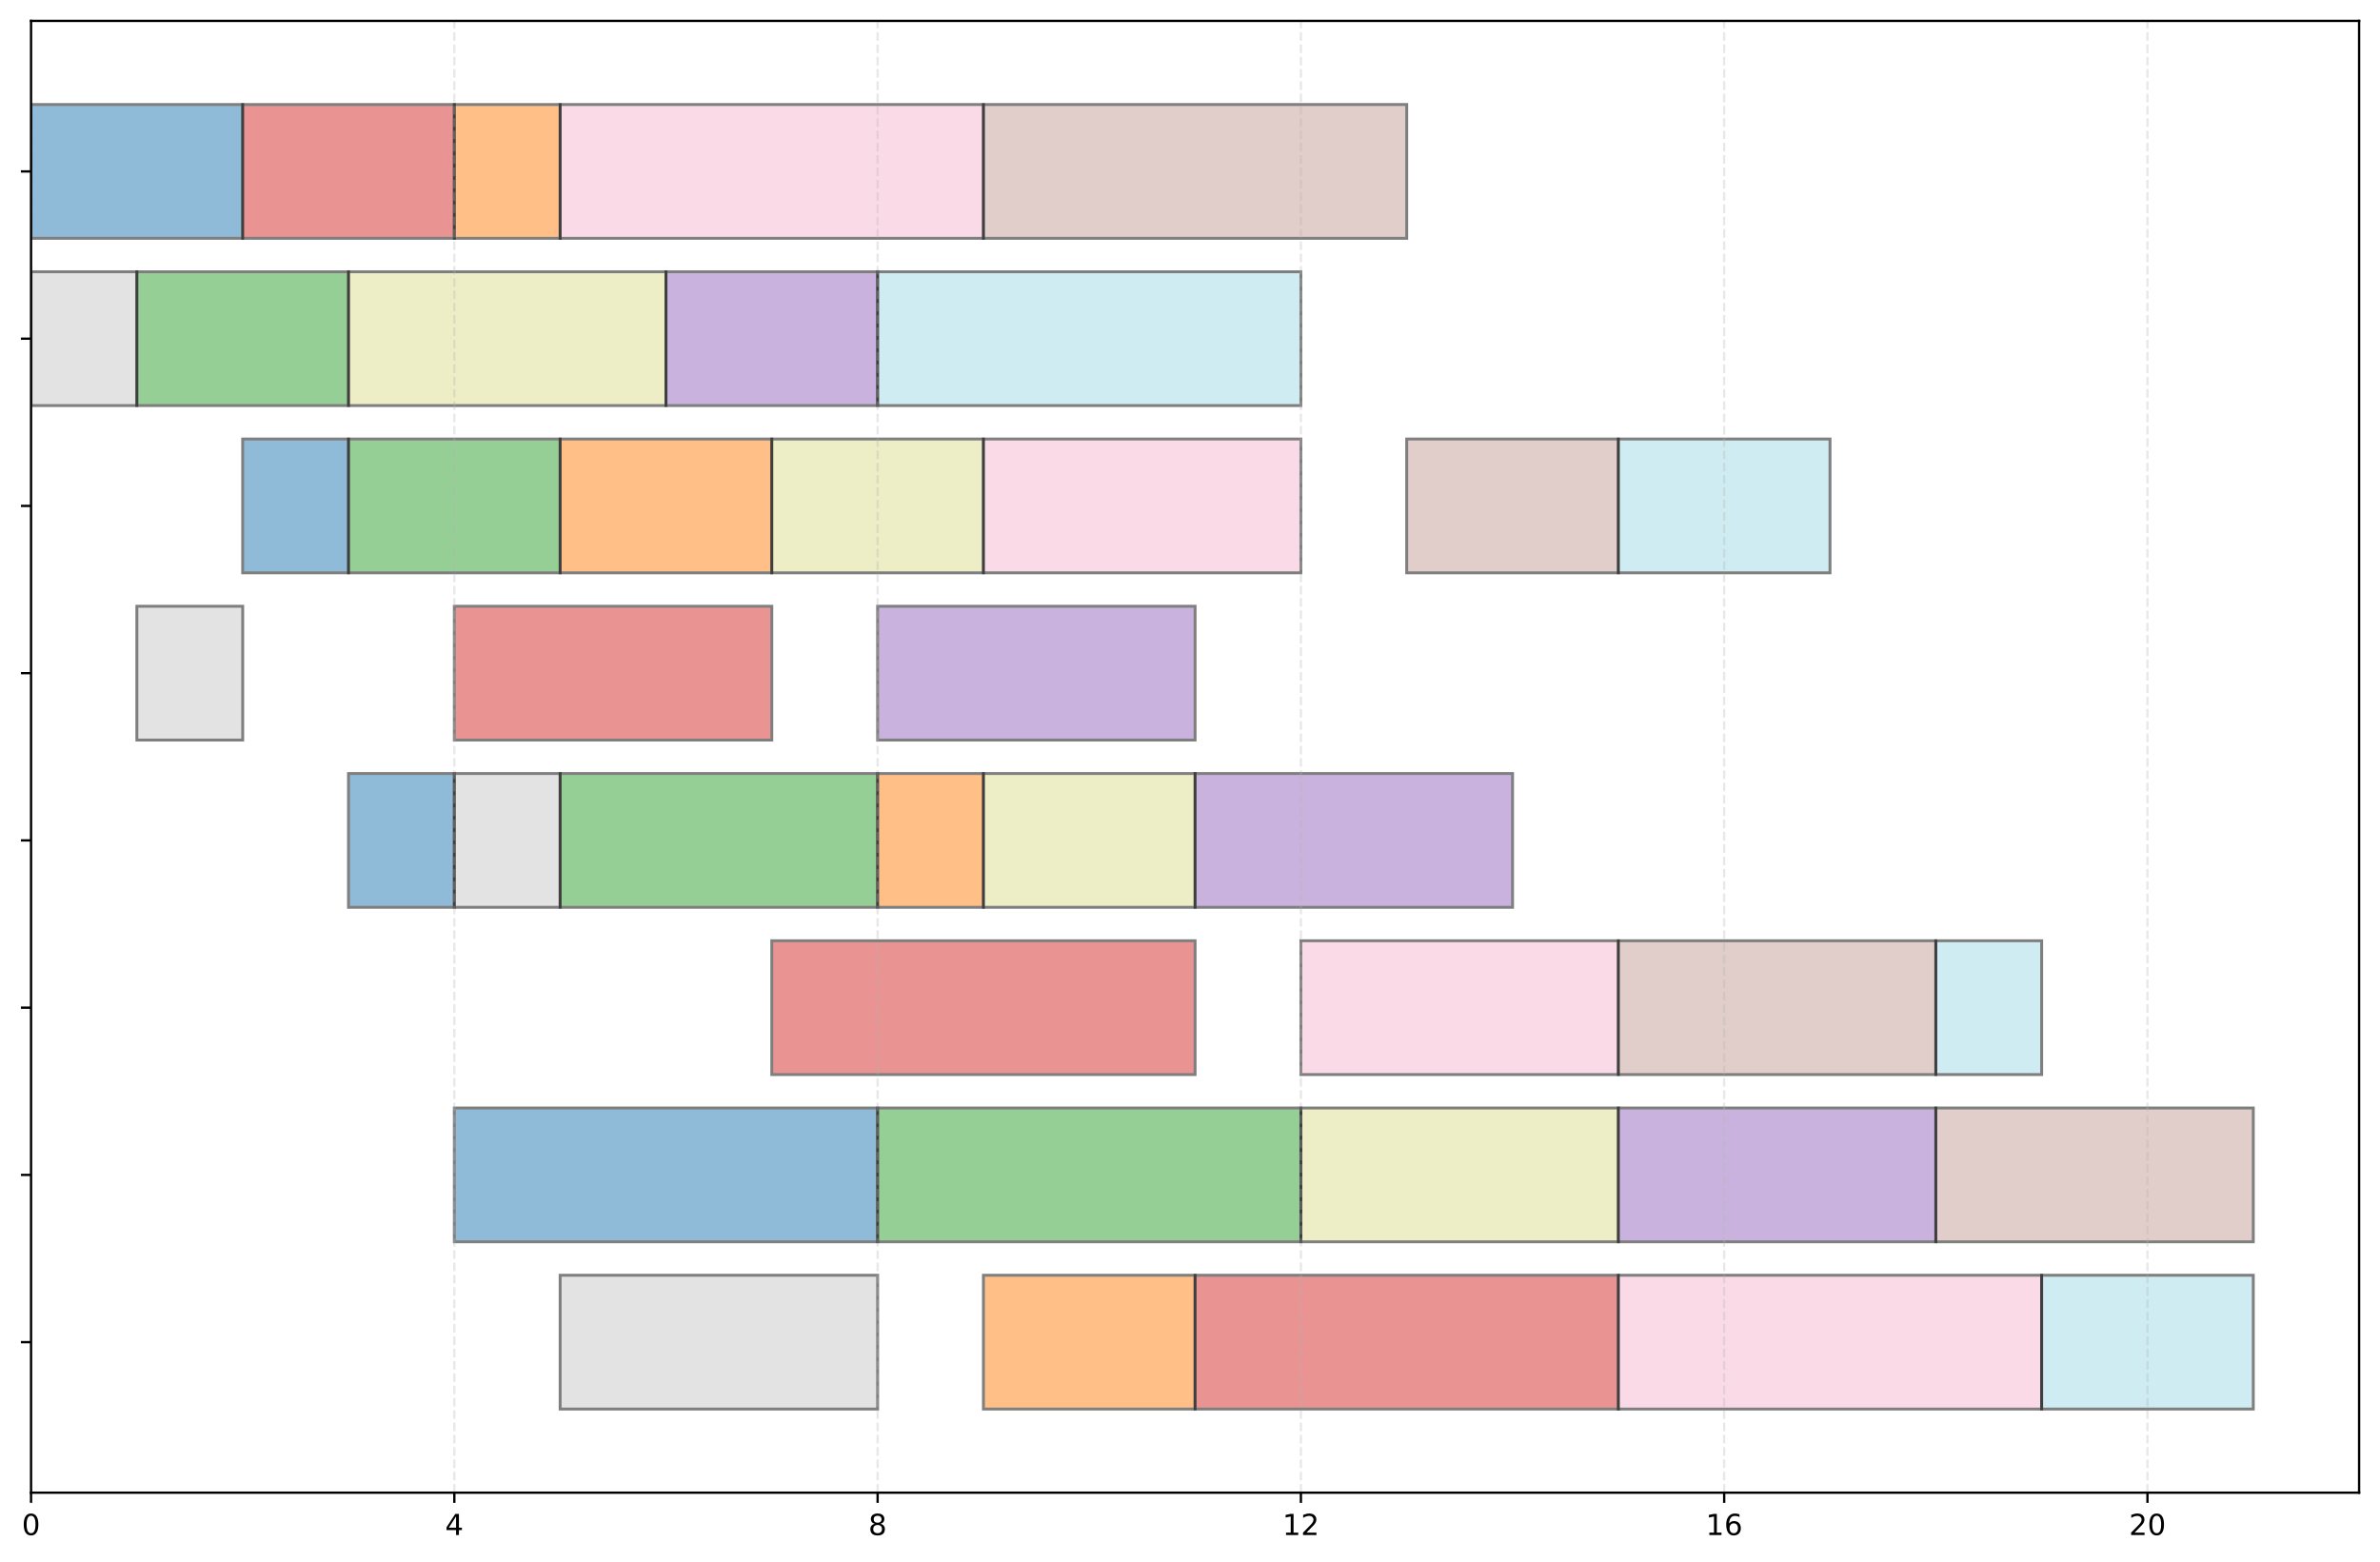
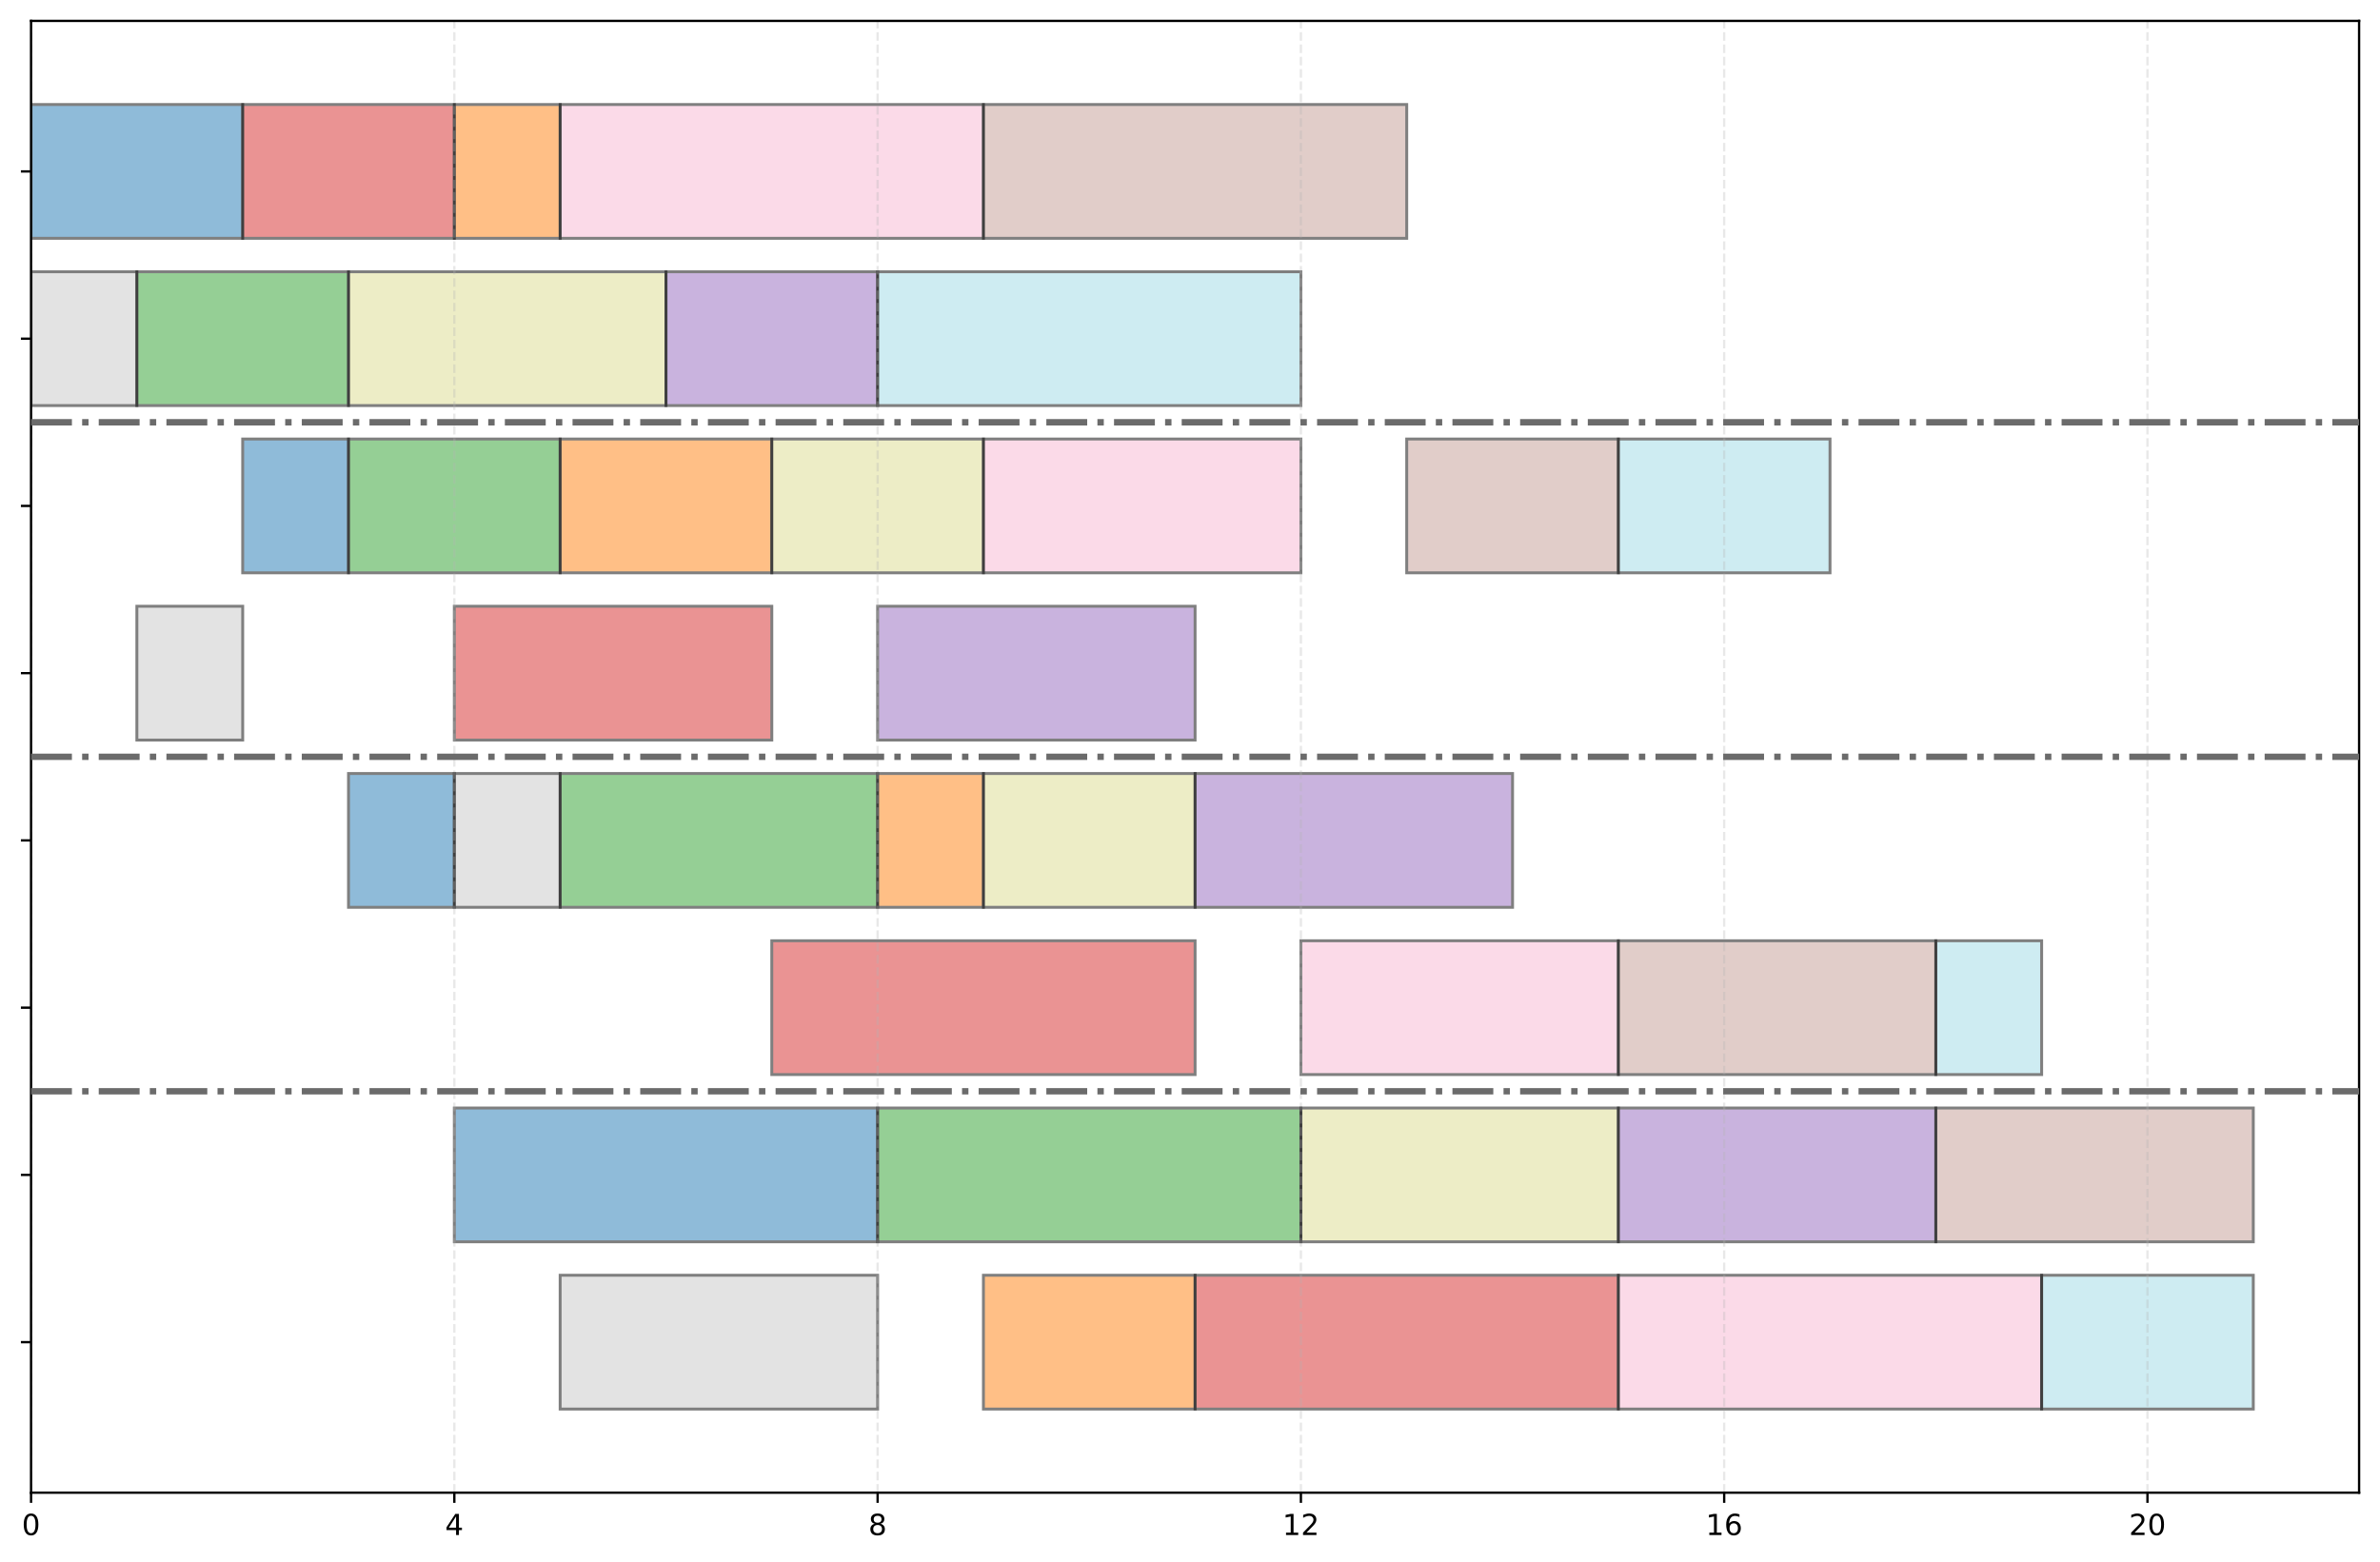
<svg xmlns="http://www.w3.org/2000/svg" xmlns:xlink="http://www.w3.org/1999/xlink" width="820pt" height="538.238pt" viewBox="0 0 820 538.238" version="1.1">
  <defs>
    <style type="text/css">*{stroke-linejoin: round; stroke-linecap: butt}</style>
  </defs>
  <g id="figure_1">
    <g id="patch_1">
      <path d="M 0 538.238  L 820 538.238  L 820 0  L 0 0  z " style="fill: #ffffff" />
    </g>
    <g id="axes_1">
      <g id="patch_2">
        <path d="M 10.7 514.36  L 812.8 514.36  L 812.8 7.2  L 10.7 7.2  z " style="fill: #ffffff" />
      </g>
      <g id="patch_3">
-         <path d="M 10.7 36.016  L 83.618 36.016  L 83.618 82.121  L 10.7 82.121  z " clip-path="url(#p9ab7b19834)" style="fill: #1f77b4; opacity: 0.5; stroke: #000000; stroke-linejoin: miter" />
+         <path d="M 10.7 36.016  L 83.618 36.016  L 83.618 82.121  L 10.7 82.121  z " clip-path="url(#p9512e84bf0)" style="fill: #1f77b4; opacity: 0.5; stroke: #000000; stroke-linejoin: miter" />
      </g>
      <g id="patch_4">
-         <path d="M 83.618 36.016  L 156.536 36.016  L 156.536 82.121  L 83.618 82.121  z " clip-path="url(#p9ab7b19834)" style="fill: #d62728; opacity: 0.5; stroke: #000000; stroke-linejoin: miter" />
+         <path d="M 83.618 36.016  L 156.536 36.016  L 156.536 82.121  L 83.618 82.121  z " clip-path="url(#p9512e84bf0)" style="fill: #d62728; opacity: 0.5; stroke: #000000; stroke-linejoin: miter" />
      </g>
      <g id="patch_5">
-         <path d="M 156.536 36.016  L 192.995 36.016  L 192.995 82.121  L 156.536 82.121  z " clip-path="url(#p9ab7b19834)" style="fill: #ff7f0e; opacity: 0.5; stroke: #000000; stroke-linejoin: miter" />
+         <path d="M 156.536 36.016  L 192.995 36.016  L 192.995 82.121  L 156.536 82.121  z " clip-path="url(#p9512e84bf0)" style="fill: #ff7f0e; opacity: 0.5; stroke: #000000; stroke-linejoin: miter" />
      </g>
      <g id="patch_6">
-         <path d="M 192.995 36.016  L 338.832 36.016  L 338.832 82.121  L 192.995 82.121  z " clip-path="url(#p9ab7b19834)" style="fill: #f7b6d2; opacity: 0.5; stroke: #000000; stroke-linejoin: miter" />
+         <path d="M 192.995 36.016  L 338.832 36.016  L 338.832 82.121  L 192.995 82.121  z " clip-path="url(#p9512e84bf0)" style="fill: #f7b6d2; opacity: 0.5; stroke: #000000; stroke-linejoin: miter" />
      </g>
      <g id="patch_7">
-         <path d="M 338.832 36.016  L 484.668 36.016  L 484.668 82.121  L 338.832 82.121  z " clip-path="url(#p9ab7b19834)" style="fill: #c49c94; opacity: 0.5; stroke: #000000; stroke-linejoin: miter" />
+         <path d="M 338.832 36.016  L 484.668 36.016  L 484.668 82.121  L 338.832 82.121  z " clip-path="url(#p9512e84bf0)" style="fill: #c49c94; opacity: 0.5; stroke: #000000; stroke-linejoin: miter" />
      </g>
      <g id="patch_8">
-         <path d="M 10.7 93.648  L 47.159 93.648  L 47.159 139.753  L 10.7 139.753  z " clip-path="url(#p9ab7b19834)" style="fill: #c7c7c7; opacity: 0.5; stroke: #000000; stroke-linejoin: miter" />
+         <path d="M 10.7 93.648  L 47.159 93.648  L 47.159 139.753  L 10.7 139.753  z " clip-path="url(#p9512e84bf0)" style="fill: #c7c7c7; opacity: 0.5; stroke: #000000; stroke-linejoin: miter" />
      </g>
      <g id="patch_9">
-         <path d="M 47.159 93.648  L 120.077 93.648  L 120.077 139.753  L 47.159 139.753  z " clip-path="url(#p9ab7b19834)" style="fill: #2ca02c; opacity: 0.5; stroke: #000000; stroke-linejoin: miter" />
+         <path d="M 47.159 93.648  L 120.077 93.648  L 120.077 139.753  L 47.159 139.753  z " clip-path="url(#p9512e84bf0)" style="fill: #2ca02c; opacity: 0.5; stroke: #000000; stroke-linejoin: miter" />
      </g>
      <g id="patch_10">
-         <path d="M 120.077 93.648  L 229.455 93.648  L 229.455 139.753  L 120.077 139.753  z " clip-path="url(#p9ab7b19834)" style="fill: #dbdb8d; opacity: 0.5; stroke: #000000; stroke-linejoin: miter" />
+         <path d="M 120.077 93.648  L 229.455 93.648  L 229.455 139.753  L 120.077 139.753  z " clip-path="url(#p9512e84bf0)" style="fill: #dbdb8d; opacity: 0.5; stroke: #000000; stroke-linejoin: miter" />
      </g>
      <g id="patch_11">
-         <path d="M 229.455 93.648  L 302.373 93.648  L 302.373 139.753  L 229.455 139.753  z " clip-path="url(#p9ab7b19834)" style="fill: #9467bd; opacity: 0.5; stroke: #000000; stroke-linejoin: miter" />
+         <path d="M 229.455 93.648  L 302.373 93.648  L 302.373 139.753  L 229.455 139.753  z " clip-path="url(#p9512e84bf0)" style="fill: #9467bd; opacity: 0.5; stroke: #000000; stroke-linejoin: miter" />
      </g>
      <g id="patch_12">
-         <path d="M 302.373 93.648  L 448.209 93.648  L 448.209 139.753  L 302.373 139.753  z " clip-path="url(#p9ab7b19834)" style="fill: #9edae5; opacity: 0.5; stroke: #000000; stroke-linejoin: miter" />
+         <path d="M 302.373 93.648  L 448.209 93.648  L 448.209 139.753  L 302.373 139.753  z " clip-path="url(#p9512e84bf0)" style="fill: #9edae5; opacity: 0.5; stroke: #000000; stroke-linejoin: miter" />
      </g>
      <g id="patch_13">
-         <path d="M 83.618 151.28  L 120.077 151.28  L 120.077 197.385  L 83.618 197.385  z " clip-path="url(#p9ab7b19834)" style="fill: #1f77b4; opacity: 0.5; stroke: #000000; stroke-linejoin: miter" />
+         <path d="M 83.618 151.28  L 120.077 151.28  L 120.077 197.385  L 83.618 197.385  z " clip-path="url(#p9512e84bf0)" style="fill: #1f77b4; opacity: 0.5; stroke: #000000; stroke-linejoin: miter" />
      </g>
      <g id="patch_14">
-         <path d="M 120.077 151.28  L 192.995 151.28  L 192.995 197.385  L 120.077 197.385  z " clip-path="url(#p9ab7b19834)" style="fill: #2ca02c; opacity: 0.5; stroke: #000000; stroke-linejoin: miter" />
+         <path d="M 120.077 151.28  L 192.995 151.28  L 192.995 197.385  L 120.077 197.385  z " clip-path="url(#p9512e84bf0)" style="fill: #2ca02c; opacity: 0.5; stroke: #000000; stroke-linejoin: miter" />
      </g>
      <g id="patch_15">
-         <path d="M 192.995 151.28  L 265.914 151.28  L 265.914 197.385  L 192.995 197.385  z " clip-path="url(#p9ab7b19834)" style="fill: #ff7f0e; opacity: 0.5; stroke: #000000; stroke-linejoin: miter" />
+         <path d="M 192.995 151.28  L 265.914 151.28  L 265.914 197.385  L 192.995 197.385  z " clip-path="url(#p9512e84bf0)" style="fill: #ff7f0e; opacity: 0.5; stroke: #000000; stroke-linejoin: miter" />
      </g>
      <g id="patch_16">
-         <path d="M 265.914 151.28  L 338.832 151.28  L 338.832 197.385  L 265.914 197.385  z " clip-path="url(#p9ab7b19834)" style="fill: #dbdb8d; opacity: 0.5; stroke: #000000; stroke-linejoin: miter" />
+         <path d="M 265.914 151.28  L 338.832 151.28  L 338.832 197.385  L 265.914 197.385  z " clip-path="url(#p9512e84bf0)" style="fill: #dbdb8d; opacity: 0.5; stroke: #000000; stroke-linejoin: miter" />
      </g>
      <g id="patch_17">
-         <path d="M 338.832 151.28  L 448.209 151.28  L 448.209 197.385  L 338.832 197.385  z " clip-path="url(#p9ab7b19834)" style="fill: #f7b6d2; opacity: 0.5; stroke: #000000; stroke-linejoin: miter" />
+         <path d="M 338.832 151.28  L 448.209 151.28  L 448.209 197.385  L 338.832 197.385  z " clip-path="url(#p9512e84bf0)" style="fill: #f7b6d2; opacity: 0.5; stroke: #000000; stroke-linejoin: miter" />
      </g>
      <g id="patch_18">
-         <path d="M 484.668 151.28  L 557.586 151.28  L 557.586 197.385  L 484.668 197.385  z " clip-path="url(#p9ab7b19834)" style="fill: #c49c94; opacity: 0.5; stroke: #000000; stroke-linejoin: miter" />
+         <path d="M 484.668 151.28  L 557.586 151.28  L 557.586 197.385  L 484.668 197.385  z " clip-path="url(#p9512e84bf0)" style="fill: #c49c94; opacity: 0.5; stroke: #000000; stroke-linejoin: miter" />
      </g>
      <g id="patch_19">
-         <path d="M 557.586 151.28  L 630.505 151.28  L 630.505 197.385  L 557.586 197.385  z " clip-path="url(#p9ab7b19834)" style="fill: #9edae5; opacity: 0.5; stroke: #000000; stroke-linejoin: miter" />
+         <path d="M 557.586 151.28  L 630.505 151.28  L 630.505 197.385  L 557.586 197.385  z " clip-path="url(#p9512e84bf0)" style="fill: #9edae5; opacity: 0.5; stroke: #000000; stroke-linejoin: miter" />
      </g>
      <g id="patch_20">
-         <path d="M 47.159 208.911  L 83.618 208.911  L 83.618 255.017  L 47.159 255.017  z " clip-path="url(#p9ab7b19834)" style="fill: #c7c7c7; opacity: 0.5; stroke: #000000; stroke-linejoin: miter" />
+         <path d="M 47.159 208.911  L 83.618 208.911  L 83.618 255.017  L 47.159 255.017  z " clip-path="url(#p9512e84bf0)" style="fill: #c7c7c7; opacity: 0.5; stroke: #000000; stroke-linejoin: miter" />
      </g>
      <g id="patch_21">
-         <path d="M 156.536 208.911  L 265.914 208.911  L 265.914 255.017  L 156.536 255.017  z " clip-path="url(#p9ab7b19834)" style="fill: #d62728; opacity: 0.5; stroke: #000000; stroke-linejoin: miter" />
+         <path d="M 156.536 208.911  L 265.914 208.911  L 265.914 255.017  L 156.536 255.017  z " clip-path="url(#p9512e84bf0)" style="fill: #d62728; opacity: 0.5; stroke: #000000; stroke-linejoin: miter" />
      </g>
      <g id="patch_22">
-         <path d="M 302.373 208.911  L 411.75 208.911  L 411.75 255.017  L 302.373 255.017  z " clip-path="url(#p9ab7b19834)" style="fill: #9467bd; opacity: 0.5; stroke: #000000; stroke-linejoin: miter" />
+         <path d="M 302.373 208.911  L 411.75 208.911  L 411.75 255.017  L 302.373 255.017  z " clip-path="url(#p9512e84bf0)" style="fill: #9467bd; opacity: 0.5; stroke: #000000; stroke-linejoin: miter" />
      </g>
      <g id="patch_23">
-         <path d="M 120.077 266.543  L 156.536 266.543  L 156.536 312.649  L 120.077 312.649  z " clip-path="url(#p9ab7b19834)" style="fill: #1f77b4; opacity: 0.5; stroke: #000000; stroke-linejoin: miter" />
+         <path d="M 120.077 266.543  L 156.536 266.543  L 156.536 312.649  L 120.077 312.649  z " clip-path="url(#p9512e84bf0)" style="fill: #1f77b4; opacity: 0.5; stroke: #000000; stroke-linejoin: miter" />
      </g>
      <g id="patch_24">
-         <path d="M 156.536 266.543  L 192.995 266.543  L 192.995 312.649  L 156.536 312.649  z " clip-path="url(#p9ab7b19834)" style="fill: #c7c7c7; opacity: 0.5; stroke: #000000; stroke-linejoin: miter" />
+         <path d="M 156.536 266.543  L 192.995 266.543  L 192.995 312.649  L 156.536 312.649  z " clip-path="url(#p9512e84bf0)" style="fill: #c7c7c7; opacity: 0.5; stroke: #000000; stroke-linejoin: miter" />
      </g>
      <g id="patch_25">
-         <path d="M 192.995 266.543  L 302.373 266.543  L 302.373 312.649  L 192.995 312.649  z " clip-path="url(#p9ab7b19834)" style="fill: #2ca02c; opacity: 0.5; stroke: #000000; stroke-linejoin: miter" />
+         <path d="M 192.995 266.543  L 302.373 266.543  L 302.373 312.649  L 192.995 312.649  z " clip-path="url(#p9512e84bf0)" style="fill: #2ca02c; opacity: 0.5; stroke: #000000; stroke-linejoin: miter" />
      </g>
      <g id="patch_26">
-         <path d="M 302.373 266.543  L 338.832 266.543  L 338.832 312.649  L 302.373 312.649  z " clip-path="url(#p9ab7b19834)" style="fill: #ff7f0e; opacity: 0.5; stroke: #000000; stroke-linejoin: miter" />
+         <path d="M 302.373 266.543  L 338.832 266.543  L 338.832 312.649  L 302.373 312.649  z " clip-path="url(#p9512e84bf0)" style="fill: #ff7f0e; opacity: 0.5; stroke: #000000; stroke-linejoin: miter" />
      </g>
      <g id="patch_27">
-         <path d="M 338.832 266.543  L 411.75 266.543  L 411.75 312.649  L 338.832 312.649  z " clip-path="url(#p9ab7b19834)" style="fill: #dbdb8d; opacity: 0.5; stroke: #000000; stroke-linejoin: miter" />
+         <path d="M 338.832 266.543  L 411.75 266.543  L 411.75 312.649  L 338.832 312.649  z " clip-path="url(#p9512e84bf0)" style="fill: #dbdb8d; opacity: 0.5; stroke: #000000; stroke-linejoin: miter" />
      </g>
      <g id="patch_28">
-         <path d="M 411.75 266.543  L 521.127 266.543  L 521.127 312.649  L 411.75 312.649  z " clip-path="url(#p9ab7b19834)" style="fill: #9467bd; opacity: 0.5; stroke: #000000; stroke-linejoin: miter" />
+         <path d="M 411.75 266.543  L 521.127 266.543  L 521.127 312.649  L 411.75 312.649  z " clip-path="url(#p9512e84bf0)" style="fill: #9467bd; opacity: 0.5; stroke: #000000; stroke-linejoin: miter" />
      </g>
      <g id="patch_29">
-         <path d="M 265.914 324.175  L 411.75 324.175  L 411.75 370.28  L 265.914 370.28  z " clip-path="url(#p9ab7b19834)" style="fill: #d62728; opacity: 0.5; stroke: #000000; stroke-linejoin: miter" />
+         <path d="M 265.914 324.175  L 411.75 324.175  L 411.75 370.28  L 265.914 370.28  z " clip-path="url(#p9512e84bf0)" style="fill: #d62728; opacity: 0.5; stroke: #000000; stroke-linejoin: miter" />
      </g>
      <g id="patch_30">
-         <path d="M 448.209 324.175  L 557.586 324.175  L 557.586 370.28  L 448.209 370.28  z " clip-path="url(#p9ab7b19834)" style="fill: #f7b6d2; opacity: 0.5; stroke: #000000; stroke-linejoin: miter" />
+         <path d="M 448.209 324.175  L 557.586 324.175  L 557.586 370.28  L 448.209 370.28  z " clip-path="url(#p9512e84bf0)" style="fill: #f7b6d2; opacity: 0.5; stroke: #000000; stroke-linejoin: miter" />
      </g>
      <g id="patch_31">
-         <path d="M 557.586 324.175  L 666.964 324.175  L 666.964 370.28  L 557.586 370.28  z " clip-path="url(#p9ab7b19834)" style="fill: #c49c94; opacity: 0.5; stroke: #000000; stroke-linejoin: miter" />
+         <path d="M 557.586 324.175  L 666.964 324.175  L 666.964 370.28  L 557.586 370.28  z " clip-path="url(#p9512e84bf0)" style="fill: #c49c94; opacity: 0.5; stroke: #000000; stroke-linejoin: miter" />
      </g>
      <g id="patch_32">
-         <path d="M 666.964 324.175  L 703.423 324.175  L 703.423 370.28  L 666.964 370.28  z " clip-path="url(#p9ab7b19834)" style="fill: #9edae5; opacity: 0.5; stroke: #000000; stroke-linejoin: miter" />
+         <path d="M 666.964 324.175  L 703.423 324.175  L 703.423 370.28  L 666.964 370.28  z " clip-path="url(#p9512e84bf0)" style="fill: #9edae5; opacity: 0.5; stroke: #000000; stroke-linejoin: miter" />
      </g>
      <g id="patch_33">
-         <path d="M 156.536 381.807  L 302.373 381.807  L 302.373 427.912  L 156.536 427.912  z " clip-path="url(#p9ab7b19834)" style="fill: #1f77b4; opacity: 0.5; stroke: #000000; stroke-linejoin: miter" />
+         <path d="M 156.536 381.807  L 302.373 381.807  L 302.373 427.912  L 156.536 427.912  z " clip-path="url(#p9512e84bf0)" style="fill: #1f77b4; opacity: 0.5; stroke: #000000; stroke-linejoin: miter" />
      </g>
      <g id="patch_34">
-         <path d="M 302.373 381.807  L 448.209 381.807  L 448.209 427.912  L 302.373 427.912  z " clip-path="url(#p9ab7b19834)" style="fill: #2ca02c; opacity: 0.5; stroke: #000000; stroke-linejoin: miter" />
+         <path d="M 302.373 381.807  L 448.209 381.807  L 448.209 427.912  L 302.373 427.912  z " clip-path="url(#p9512e84bf0)" style="fill: #2ca02c; opacity: 0.5; stroke: #000000; stroke-linejoin: miter" />
      </g>
      <g id="patch_35">
-         <path d="M 448.209 381.807  L 557.586 381.807  L 557.586 427.912  L 448.209 427.912  z " clip-path="url(#p9ab7b19834)" style="fill: #dbdb8d; opacity: 0.5; stroke: #000000; stroke-linejoin: miter" />
+         <path d="M 448.209 381.807  L 557.586 381.807  L 557.586 427.912  L 448.209 427.912  z " clip-path="url(#p9512e84bf0)" style="fill: #dbdb8d; opacity: 0.5; stroke: #000000; stroke-linejoin: miter" />
      </g>
      <g id="patch_36">
-         <path d="M 557.586 381.807  L 666.964 381.807  L 666.964 427.912  L 557.586 427.912  z " clip-path="url(#p9ab7b19834)" style="fill: #9467bd; opacity: 0.5; stroke: #000000; stroke-linejoin: miter" />
+         <path d="M 557.586 381.807  L 666.964 381.807  L 666.964 427.912  L 557.586 427.912  z " clip-path="url(#p9512e84bf0)" style="fill: #9467bd; opacity: 0.5; stroke: #000000; stroke-linejoin: miter" />
      </g>
      <g id="patch_37">
-         <path d="M 666.964 381.807  L 776.341 381.807  L 776.341 427.912  L 666.964 427.912  z " clip-path="url(#p9ab7b19834)" style="fill: #c49c94; opacity: 0.5; stroke: #000000; stroke-linejoin: miter" />
+         <path d="M 666.964 381.807  L 776.341 381.807  L 776.341 427.912  L 666.964 427.912  z " clip-path="url(#p9512e84bf0)" style="fill: #c49c94; opacity: 0.5; stroke: #000000; stroke-linejoin: miter" />
      </g>
      <g id="patch_38">
-         <path d="M 192.995 439.439  L 302.373 439.439  L 302.373 485.544  L 192.995 485.544  z " clip-path="url(#p9ab7b19834)" style="fill: #c7c7c7; opacity: 0.5; stroke: #000000; stroke-linejoin: miter" />
+         <path d="M 192.995 439.439  L 302.373 439.439  L 302.373 485.544  L 192.995 485.544  z " clip-path="url(#p9512e84bf0)" style="fill: #c7c7c7; opacity: 0.5; stroke: #000000; stroke-linejoin: miter" />
      </g>
      <g id="patch_39">
-         <path d="M 338.832 439.439  L 411.75 439.439  L 411.75 485.544  L 338.832 485.544  z " clip-path="url(#p9ab7b19834)" style="fill: #ff7f0e; opacity: 0.5; stroke: #000000; stroke-linejoin: miter" />
+         <path d="M 338.832 439.439  L 411.75 439.439  L 411.75 485.544  L 338.832 485.544  z " clip-path="url(#p9512e84bf0)" style="fill: #ff7f0e; opacity: 0.5; stroke: #000000; stroke-linejoin: miter" />
      </g>
      <g id="patch_40">
-         <path d="M 411.75 439.439  L 557.586 439.439  L 557.586 485.544  L 411.75 485.544  z " clip-path="url(#p9ab7b19834)" style="fill: #d62728; opacity: 0.5; stroke: #000000; stroke-linejoin: miter" />
+         <path d="M 411.75 439.439  L 557.586 439.439  L 557.586 485.544  L 411.75 485.544  z " clip-path="url(#p9512e84bf0)" style="fill: #d62728; opacity: 0.5; stroke: #000000; stroke-linejoin: miter" />
      </g>
      <g id="patch_41">
-         <path d="M 557.586 439.439  L 703.423 439.439  L 703.423 485.544  L 557.586 485.544  z " clip-path="url(#p9ab7b19834)" style="fill: #f7b6d2; opacity: 0.5; stroke: #000000; stroke-linejoin: miter" />
+         <path d="M 557.586 439.439  L 703.423 439.439  L 703.423 485.544  L 557.586 485.544  z " clip-path="url(#p9512e84bf0)" style="fill: #f7b6d2; opacity: 0.5; stroke: #000000; stroke-linejoin: miter" />
      </g>
      <g id="patch_42">
-         <path d="M 703.423 439.439  L 776.341 439.439  L 776.341 485.544  L 703.423 485.544  z " clip-path="url(#p9ab7b19834)" style="fill: #9edae5; opacity: 0.5; stroke: #000000; stroke-linejoin: miter" />
+         <path d="M 703.423 439.439  L 776.341 439.439  L 776.341 485.544  L 703.423 485.544  z " clip-path="url(#p9512e84bf0)" style="fill: #9edae5; opacity: 0.5; stroke: #000000; stroke-linejoin: miter" />
      </g>
      <g id="matplotlib.axis_1">
        <g id="xtick_1">
          <g id="line2d_1">
-             <path d="M 10.7 514.36  L 10.7 7.2  " clip-path="url(#p9ab7b19834)" style="fill: none; stroke-dasharray: 2.96,1.28; stroke-dashoffset: 0; stroke: #b0b0b0; stroke-opacity: 0.3; stroke-width: 0.8" />
+             <path d="M 10.7 514.36  L 10.7 7.2  " clip-path="url(#p9512e84bf0)" style="fill: none; stroke-dasharray: 2.96,1.28; stroke-dashoffset: 0; stroke: #b0b0b0; stroke-opacity: 0.3; stroke-width: 0.8" />
          </g>
          <g id="line2d_2">
            <defs>
-               <path id="m86d713c550" d="M 0 0  L 0 3.5  " style="stroke: #000000; stroke-width: 0.8" />
+               <path id="m1407f53035" d="M 0 0  L 0 3.5  " style="stroke: #000000; stroke-width: 0.8" />
            </defs>
            <g>
-               <use xlink:href="#m86d713c550" x="10.7" y="514.36" style="stroke: #000000; stroke-width: 0.8" />
+               <use xlink:href="#m1407f53035" x="10.7" y="514.36" style="stroke: #000000; stroke-width: 0.8" />
            </g>
          </g>
          <g id="text_1">
            <g transform="translate(7.51875 528.9584) scale(0.1 -0.1)">
              <defs>
                <path id="DejaVuSans-30" d="M 2034 4250  Q 1547 4250 1301 3770  Q 1056 3291 1056 2328  Q 1056 1369 1301 889  Q 1547 409 2034 409  Q 2525 409 2770 889  Q 3016 1369 3016 2328  Q 3016 3291 2770 3770  Q 2525 4250 2034 4250  z M 2034 4750  Q 2819 4750 3233 4129  Q 3647 3509 3647 2328  Q 3647 1150 3233 529  Q 2819 -91 2034 -91  Q 1250 -91 836 529  Q 422 1150 422 2328  Q 422 3509 836 4129  Q 1250 4750 2034 4750  z " transform="scale(0.015625)" />
              </defs>
              <use xlink:href="#DejaVuSans-30" />
            </g>
          </g>
        </g>
        <g id="xtick_2">
          <g id="line2d_3">
-             <path d="M 156.536 514.36  L 156.536 7.2  " clip-path="url(#p9ab7b19834)" style="fill: none; stroke-dasharray: 2.96,1.28; stroke-dashoffset: 0; stroke: #b0b0b0; stroke-opacity: 0.3; stroke-width: 0.8" />
+             <path d="M 156.536 514.36  L 156.536 7.2  " clip-path="url(#p9512e84bf0)" style="fill: none; stroke-dasharray: 2.96,1.28; stroke-dashoffset: 0; stroke: #b0b0b0; stroke-opacity: 0.3; stroke-width: 0.8" />
          </g>
          <g id="line2d_4">
            <g>
-               <use xlink:href="#m86d713c550" x="156.536" y="514.36" style="stroke: #000000; stroke-width: 0.8" />
+               <use xlink:href="#m1407f53035" x="156.536" y="514.36" style="stroke: #000000; stroke-width: 0.8" />
            </g>
          </g>
          <g id="text_2">
            <g transform="translate(153.3551 528.9584) scale(0.1 -0.1)">
              <defs>
                <path id="DejaVuSans-34" d="M 2419 4116  L 825 1625  L 2419 1625  L 2419 4116  z M 2253 4666  L 3047 4666  L 3047 1625  L 3713 1625  L 3713 1100  L 3047 1100  L 3047 0  L 2419 0  L 2419 1100  L 313 1100  L 313 1709  L 2253 4666  z " transform="scale(0.015625)" />
              </defs>
              <use xlink:href="#DejaVuSans-34" />
            </g>
          </g>
        </g>
        <g id="xtick_3">
          <g id="line2d_5">
-             <path d="M 302.373 514.36  L 302.373 7.2  " clip-path="url(#p9ab7b19834)" style="fill: none; stroke-dasharray: 2.96,1.28; stroke-dashoffset: 0; stroke: #b0b0b0; stroke-opacity: 0.3; stroke-width: 0.8" />
+             <path d="M 302.373 514.36  L 302.373 7.2  " clip-path="url(#p9512e84bf0)" style="fill: none; stroke-dasharray: 2.96,1.28; stroke-dashoffset: 0; stroke: #b0b0b0; stroke-opacity: 0.3; stroke-width: 0.8" />
          </g>
          <g id="line2d_6">
            <g>
-               <use xlink:href="#m86d713c550" x="302.373" y="514.36" style="stroke: #000000; stroke-width: 0.8" />
+               <use xlink:href="#m1407f53035" x="302.373" y="514.36" style="stroke: #000000; stroke-width: 0.8" />
            </g>
          </g>
          <g id="text_3">
            <g transform="translate(299.1915 528.9584) scale(0.1 -0.1)">
              <defs>
                <path id="DejaVuSans-38" d="M 2034 2216  Q 1584 2216 1326 1975  Q 1069 1734 1069 1313  Q 1069 891 1326 650  Q 1584 409 2034 409  Q 2484 409 2743 651  Q 3003 894 3003 1313  Q 3003 1734 2745 1975  Q 2488 2216 2034 2216  z M 1403 2484  Q 997 2584 770 2862  Q 544 3141 544 3541  Q 544 4100 942 4425  Q 1341 4750 2034 4750  Q 2731 4750 3128 4425  Q 3525 4100 3525 3541  Q 3525 3141 3298 2862  Q 3072 2584 2669 2484  Q 3125 2378 3379 2068  Q 3634 1759 3634 1313  Q 3634 634 3220 271  Q 2806 -91 2034 -91  Q 1263 -91 848 271  Q 434 634 434 1313  Q 434 1759 690 2068  Q 947 2378 1403 2484  z M 1172 3481  Q 1172 3119 1398 2916  Q 1625 2713 2034 2713  Q 2441 2713 2670 2916  Q 2900 3119 2900 3481  Q 2900 3844 2670 4047  Q 2441 4250 2034 4250  Q 1625 4250 1398 4047  Q 1172 3844 1172 3481  z " transform="scale(0.015625)" />
              </defs>
              <use xlink:href="#DejaVuSans-38" />
            </g>
          </g>
        </g>
        <g id="xtick_4">
          <g id="line2d_7">
-             <path d="M 448.209 514.36  L 448.209 7.2  " clip-path="url(#p9ab7b19834)" style="fill: none; stroke-dasharray: 2.96,1.28; stroke-dashoffset: 0; stroke: #b0b0b0; stroke-opacity: 0.3; stroke-width: 0.8" />
+             <path d="M 448.209 514.36  L 448.209 7.2  " clip-path="url(#p9512e84bf0)" style="fill: none; stroke-dasharray: 2.96,1.28; stroke-dashoffset: 0; stroke: #b0b0b0; stroke-opacity: 0.3; stroke-width: 0.8" />
          </g>
          <g id="line2d_8">
            <g>
-               <use xlink:href="#m86d713c550" x="448.209" y="514.36" style="stroke: #000000; stroke-width: 0.8" />
+               <use xlink:href="#m1407f53035" x="448.209" y="514.36" style="stroke: #000000; stroke-width: 0.8" />
            </g>
          </g>
          <g id="text_4">
            <g transform="translate(441.8466 528.9584) scale(0.1 -0.1)">
              <defs>
                <path id="DejaVuSans-31" d="M 794 531  L 1825 531  L 1825 4091  L 703 3866  L 703 4441  L 1819 4666  L 2450 4666  L 2450 531  L 3481 531  L 3481 0  L 794 0  L 794 531  z " transform="scale(0.015625)" />
                <path id="DejaVuSans-32" d="M 1228 531  L 3431 531  L 3431 0  L 469 0  L 469 531  Q 828 903 1448 1529  Q 2069 2156 2228 2338  Q 2531 2678 2651 2914  Q 2772 3150 2772 3378  Q 2772 3750 2511 3984  Q 2250 4219 1831 4219  Q 1534 4219 1204 4116  Q 875 4013 500 3803  L 500 4441  Q 881 4594 1212 4672  Q 1544 4750 1819 4750  Q 2544 4750 2975 4387  Q 3406 4025 3406 3419  Q 3406 3131 3298 2873  Q 3191 2616 2906 2266  Q 2828 2175 2409 1742  Q 1991 1309 1228 531  z " transform="scale(0.015625)" />
              </defs>
              <use xlink:href="#DejaVuSans-31" />
              <use xlink:href="#DejaVuSans-32" transform="translate(63.62305 0)" />
            </g>
          </g>
        </g>
        <g id="xtick_5">
          <g id="line2d_9">
-             <path d="M 594.045 514.36  L 594.045 7.2  " clip-path="url(#p9ab7b19834)" style="fill: none; stroke-dasharray: 2.96,1.28; stroke-dashoffset: 0; stroke: #b0b0b0; stroke-opacity: 0.3; stroke-width: 0.8" />
+             <path d="M 594.045 514.36  L 594.045 7.2  " clip-path="url(#p9512e84bf0)" style="fill: none; stroke-dasharray: 2.96,1.28; stroke-dashoffset: 0; stroke: #b0b0b0; stroke-opacity: 0.3; stroke-width: 0.8" />
          </g>
          <g id="line2d_10">
            <g>
-               <use xlink:href="#m86d713c550" x="594.045" y="514.36" style="stroke: #000000; stroke-width: 0.8" />
+               <use xlink:href="#m1407f53035" x="594.045" y="514.36" style="stroke: #000000; stroke-width: 0.8" />
            </g>
          </g>
          <g id="text_5">
            <g transform="translate(587.683 528.9584) scale(0.1 -0.1)">
              <defs>
                <path id="DejaVuSans-36" d="M 2113 2584  Q 1688 2584 1439 2293  Q 1191 2003 1191 1497  Q 1191 994 1439 701  Q 1688 409 2113 409  Q 2538 409 2786 701  Q 3034 994 3034 1497  Q 3034 2003 2786 2293  Q 2538 2584 2113 2584  z M 3366 4563  L 3366 3988  Q 3128 4100 2886 4159  Q 2644 4219 2406 4219  Q 1781 4219 1451 3797  Q 1122 3375 1075 2522  Q 1259 2794 1537 2939  Q 1816 3084 2150 3084  Q 2853 3084 3261 2657  Q 3669 2231 3669 1497  Q 3669 778 3244 343  Q 2819 -91 2113 -91  Q 1303 -91 875 529  Q 447 1150 447 2328  Q 447 3434 972 4092  Q 1497 4750 2381 4750  Q 2619 4750 2861 4703  Q 3103 4656 3366 4563  z " transform="scale(0.015625)" />
              </defs>
              <use xlink:href="#DejaVuSans-31" />
              <use xlink:href="#DejaVuSans-36" transform="translate(63.62305 0)" />
            </g>
          </g>
        </g>
        <g id="xtick_6">
          <g id="line2d_11">
-             <path d="M 739.882 514.36  L 739.882 7.2  " clip-path="url(#p9ab7b19834)" style="fill: none; stroke-dasharray: 2.96,1.28; stroke-dashoffset: 0; stroke: #b0b0b0; stroke-opacity: 0.3; stroke-width: 0.8" />
+             <path d="M 739.882 514.36  L 739.882 7.2  " clip-path="url(#p9512e84bf0)" style="fill: none; stroke-dasharray: 2.96,1.28; stroke-dashoffset: 0; stroke: #b0b0b0; stroke-opacity: 0.3; stroke-width: 0.8" />
          </g>
          <g id="line2d_12">
            <g>
-               <use xlink:href="#m86d713c550" x="739.882" y="514.36" style="stroke: #000000; stroke-width: 0.8" />
+               <use xlink:href="#m1407f53035" x="739.882" y="514.36" style="stroke: #000000; stroke-width: 0.8" />
            </g>
          </g>
          <g id="text_6">
            <g transform="translate(733.5193 528.9584) scale(0.1 -0.1)">
              <use xlink:href="#DejaVuSans-32" />
              <use xlink:href="#DejaVuSans-30" transform="translate(63.62305 0)" />
            </g>
          </g>
        </g>
      </g>
      <g id="matplotlib.axis_2">
        <g id="ytick_1">
          <g id="line2d_13">
            <defs>
-               <path id="meecc926953" d="M 0 0  L -3.5 0  " style="stroke: #000000; stroke-width: 0.8" />
+               <path id="m6484d47ace" d="M 0 0  L -3.5 0  " style="stroke: #000000; stroke-width: 0.8" />
            </defs>
            <g>
-               <use xlink:href="#meecc926953" x="10.7" y="59.069" style="stroke: #000000; stroke-width: 0.8" />
+               <use xlink:href="#m6484d47ace" x="10.7" y="59.069" style="stroke: #000000; stroke-width: 0.8" />
            </g>
          </g>
        </g>
        <g id="ytick_2">
          <g id="line2d_14">
            <g>
-               <use xlink:href="#meecc926953" x="10.7" y="116.7" style="stroke: #000000; stroke-width: 0.8" />
+               <use xlink:href="#m6484d47ace" x="10.7" y="116.7" style="stroke: #000000; stroke-width: 0.8" />
            </g>
          </g>
        </g>
        <g id="ytick_3">
          <g id="line2d_15">
            <g>
-               <use xlink:href="#meecc926953" x="10.7" y="174.332" style="stroke: #000000; stroke-width: 0.8" />
+               <use xlink:href="#m6484d47ace" x="10.7" y="174.332" style="stroke: #000000; stroke-width: 0.8" />
            </g>
          </g>
        </g>
        <g id="ytick_4">
          <g id="line2d_16">
            <g>
-               <use xlink:href="#meecc926953" x="10.7" y="231.964" style="stroke: #000000; stroke-width: 0.8" />
+               <use xlink:href="#m6484d47ace" x="10.7" y="231.964" style="stroke: #000000; stroke-width: 0.8" />
            </g>
          </g>
        </g>
        <g id="ytick_5">
          <g id="line2d_17">
            <g>
-               <use xlink:href="#meecc926953" x="10.7" y="289.596" style="stroke: #000000; stroke-width: 0.8" />
+               <use xlink:href="#m6484d47ace" x="10.7" y="289.596" style="stroke: #000000; stroke-width: 0.8" />
            </g>
          </g>
        </g>
        <g id="ytick_6">
          <g id="line2d_18">
            <g>
-               <use xlink:href="#meecc926953" x="10.7" y="347.228" style="stroke: #000000; stroke-width: 0.8" />
+               <use xlink:href="#m6484d47ace" x="10.7" y="347.228" style="stroke: #000000; stroke-width: 0.8" />
            </g>
          </g>
        </g>
        <g id="ytick_7">
          <g id="line2d_19">
            <g>
-               <use xlink:href="#meecc926953" x="10.7" y="404.86" style="stroke: #000000; stroke-width: 0.8" />
+               <use xlink:href="#m6484d47ace" x="10.7" y="404.86" style="stroke: #000000; stroke-width: 0.8" />
            </g>
          </g>
        </g>
        <g id="ytick_8">
          <g id="line2d_20">
            <g>
-               <use xlink:href="#meecc926953" x="10.7" y="462.491" style="stroke: #000000; stroke-width: 0.8" />
+               <use xlink:href="#m6484d47ace" x="10.7" y="462.491" style="stroke: #000000; stroke-width: 0.8" />
            </g>
          </g>
        </g>
      </g>
      <g id="patch_43">
        <path d="M 10.7 514.36  L 10.7 7.2  " style="fill: none; stroke: #000000; stroke-width: 0.8; stroke-linejoin: miter; stroke-linecap: square" />
      </g>
      <g id="patch_44">
        <path d="M 812.8 514.36  L 812.8 7.2  " style="fill: none; stroke: #000000; stroke-width: 0.8; stroke-linejoin: miter; stroke-linecap: square" />
      </g>
      <g id="patch_45">
        <path d="M 10.7 514.36  L 812.8 514.36  " style="fill: none; stroke: #000000; stroke-width: 0.8; stroke-linejoin: miter; stroke-linecap: square" />
      </g>
      <g id="patch_46">
        <path d="M 10.7 7.2  L 812.8 7.2  " style="fill: none; stroke: #000000; stroke-width: 0.8; stroke-linejoin: miter; stroke-linecap: square" />
+       </g>
+       <g id="line2d_21">
+         <path d="M 10.7 145.516  L 812.8 145.516  " clip-path="url(#p9512e84bf0)" style="fill: none; stroke-dasharray: 14.08,3.52,2.2,3.52; stroke-dashoffset: 0; stroke: #6b6b6b; stroke-width: 2.2" />
+       </g>
+       <g id="line2d_22">
+         <path d="M 10.7 260.78  L 812.8 260.78  " clip-path="url(#p9512e84bf0)" style="fill: none; stroke-dasharray: 14.08,3.52,2.2,3.52; stroke-dashoffset: 0; stroke: #6b6b6b; stroke-width: 2.2" />
+       </g>
+       <g id="line2d_23">
+         <path d="M 10.7 376.044  L 812.8 376.044  " clip-path="url(#p9512e84bf0)" style="fill: none; stroke-dasharray: 14.08,3.52,2.2,3.52; stroke-dashoffset: 0; stroke: #6b6b6b; stroke-width: 2.2" />
      </g>
    </g>
  </g>
  <defs>
-     <clipPath id="p9ab7b19834">
+     <clipPath id="p9512e84bf0">
      <rect x="10.7" y="7.2" width="802.1" height="507.16" />
    </clipPath>
  </defs>
</svg>
